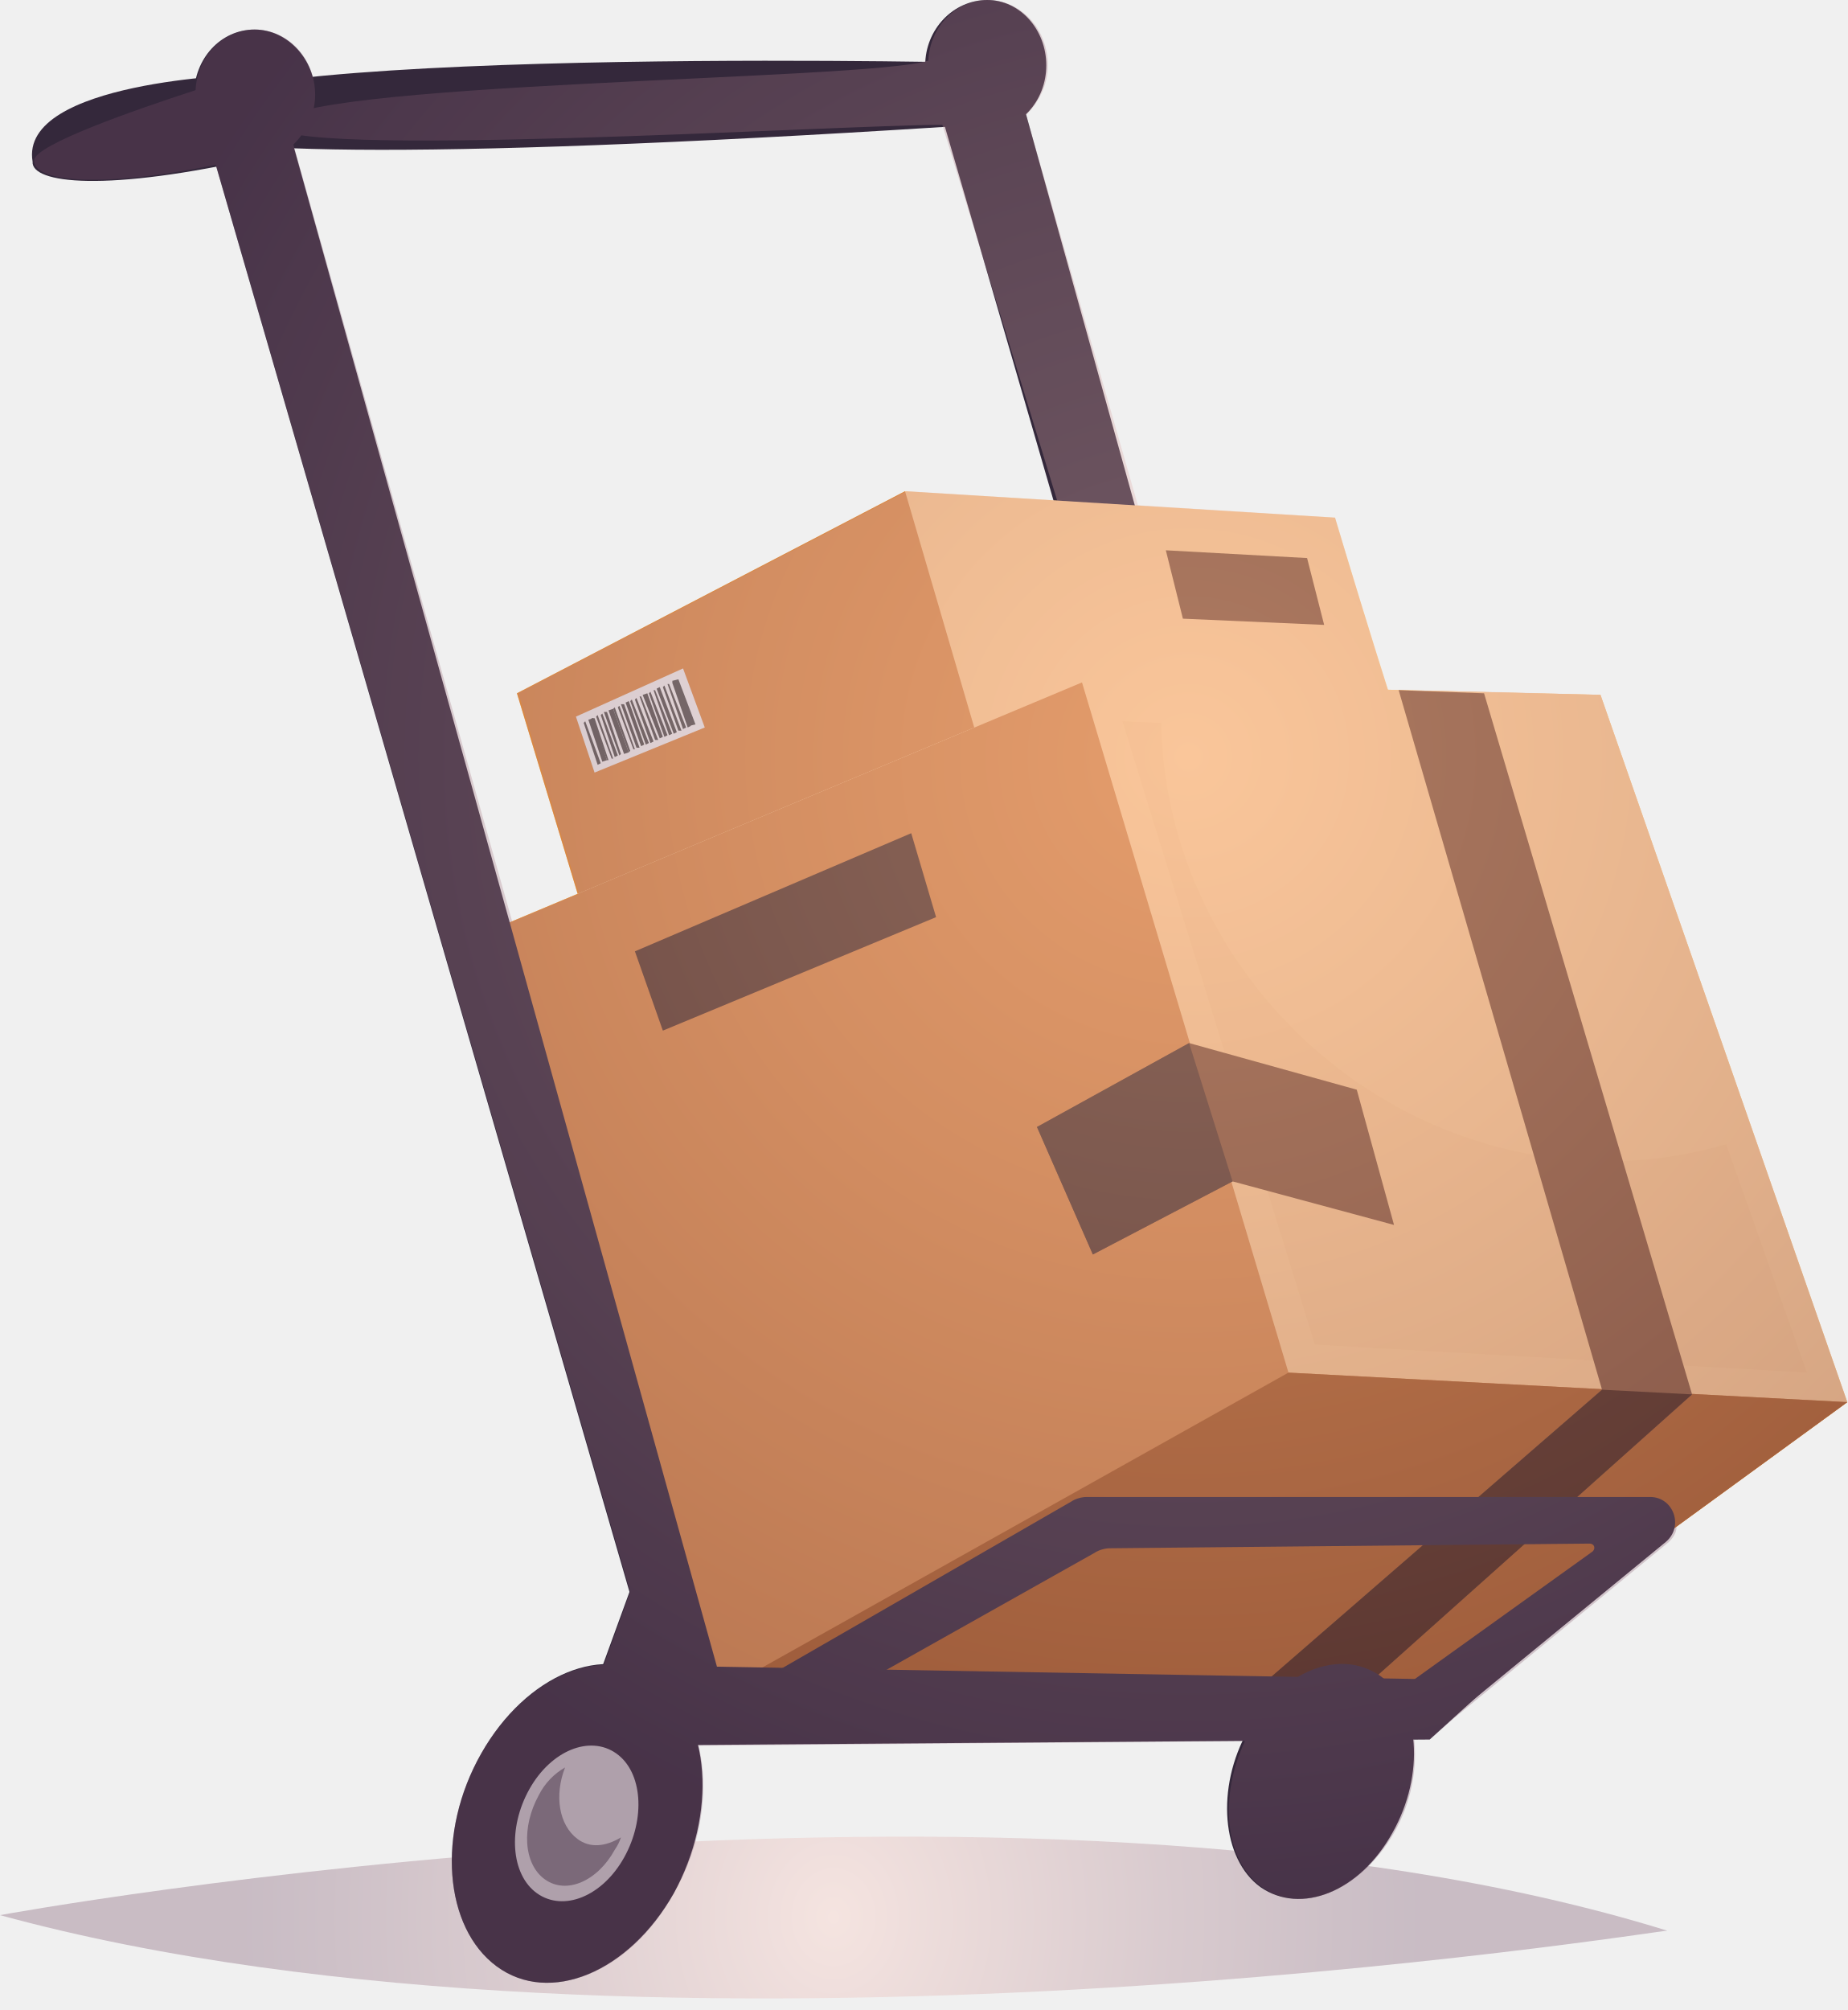
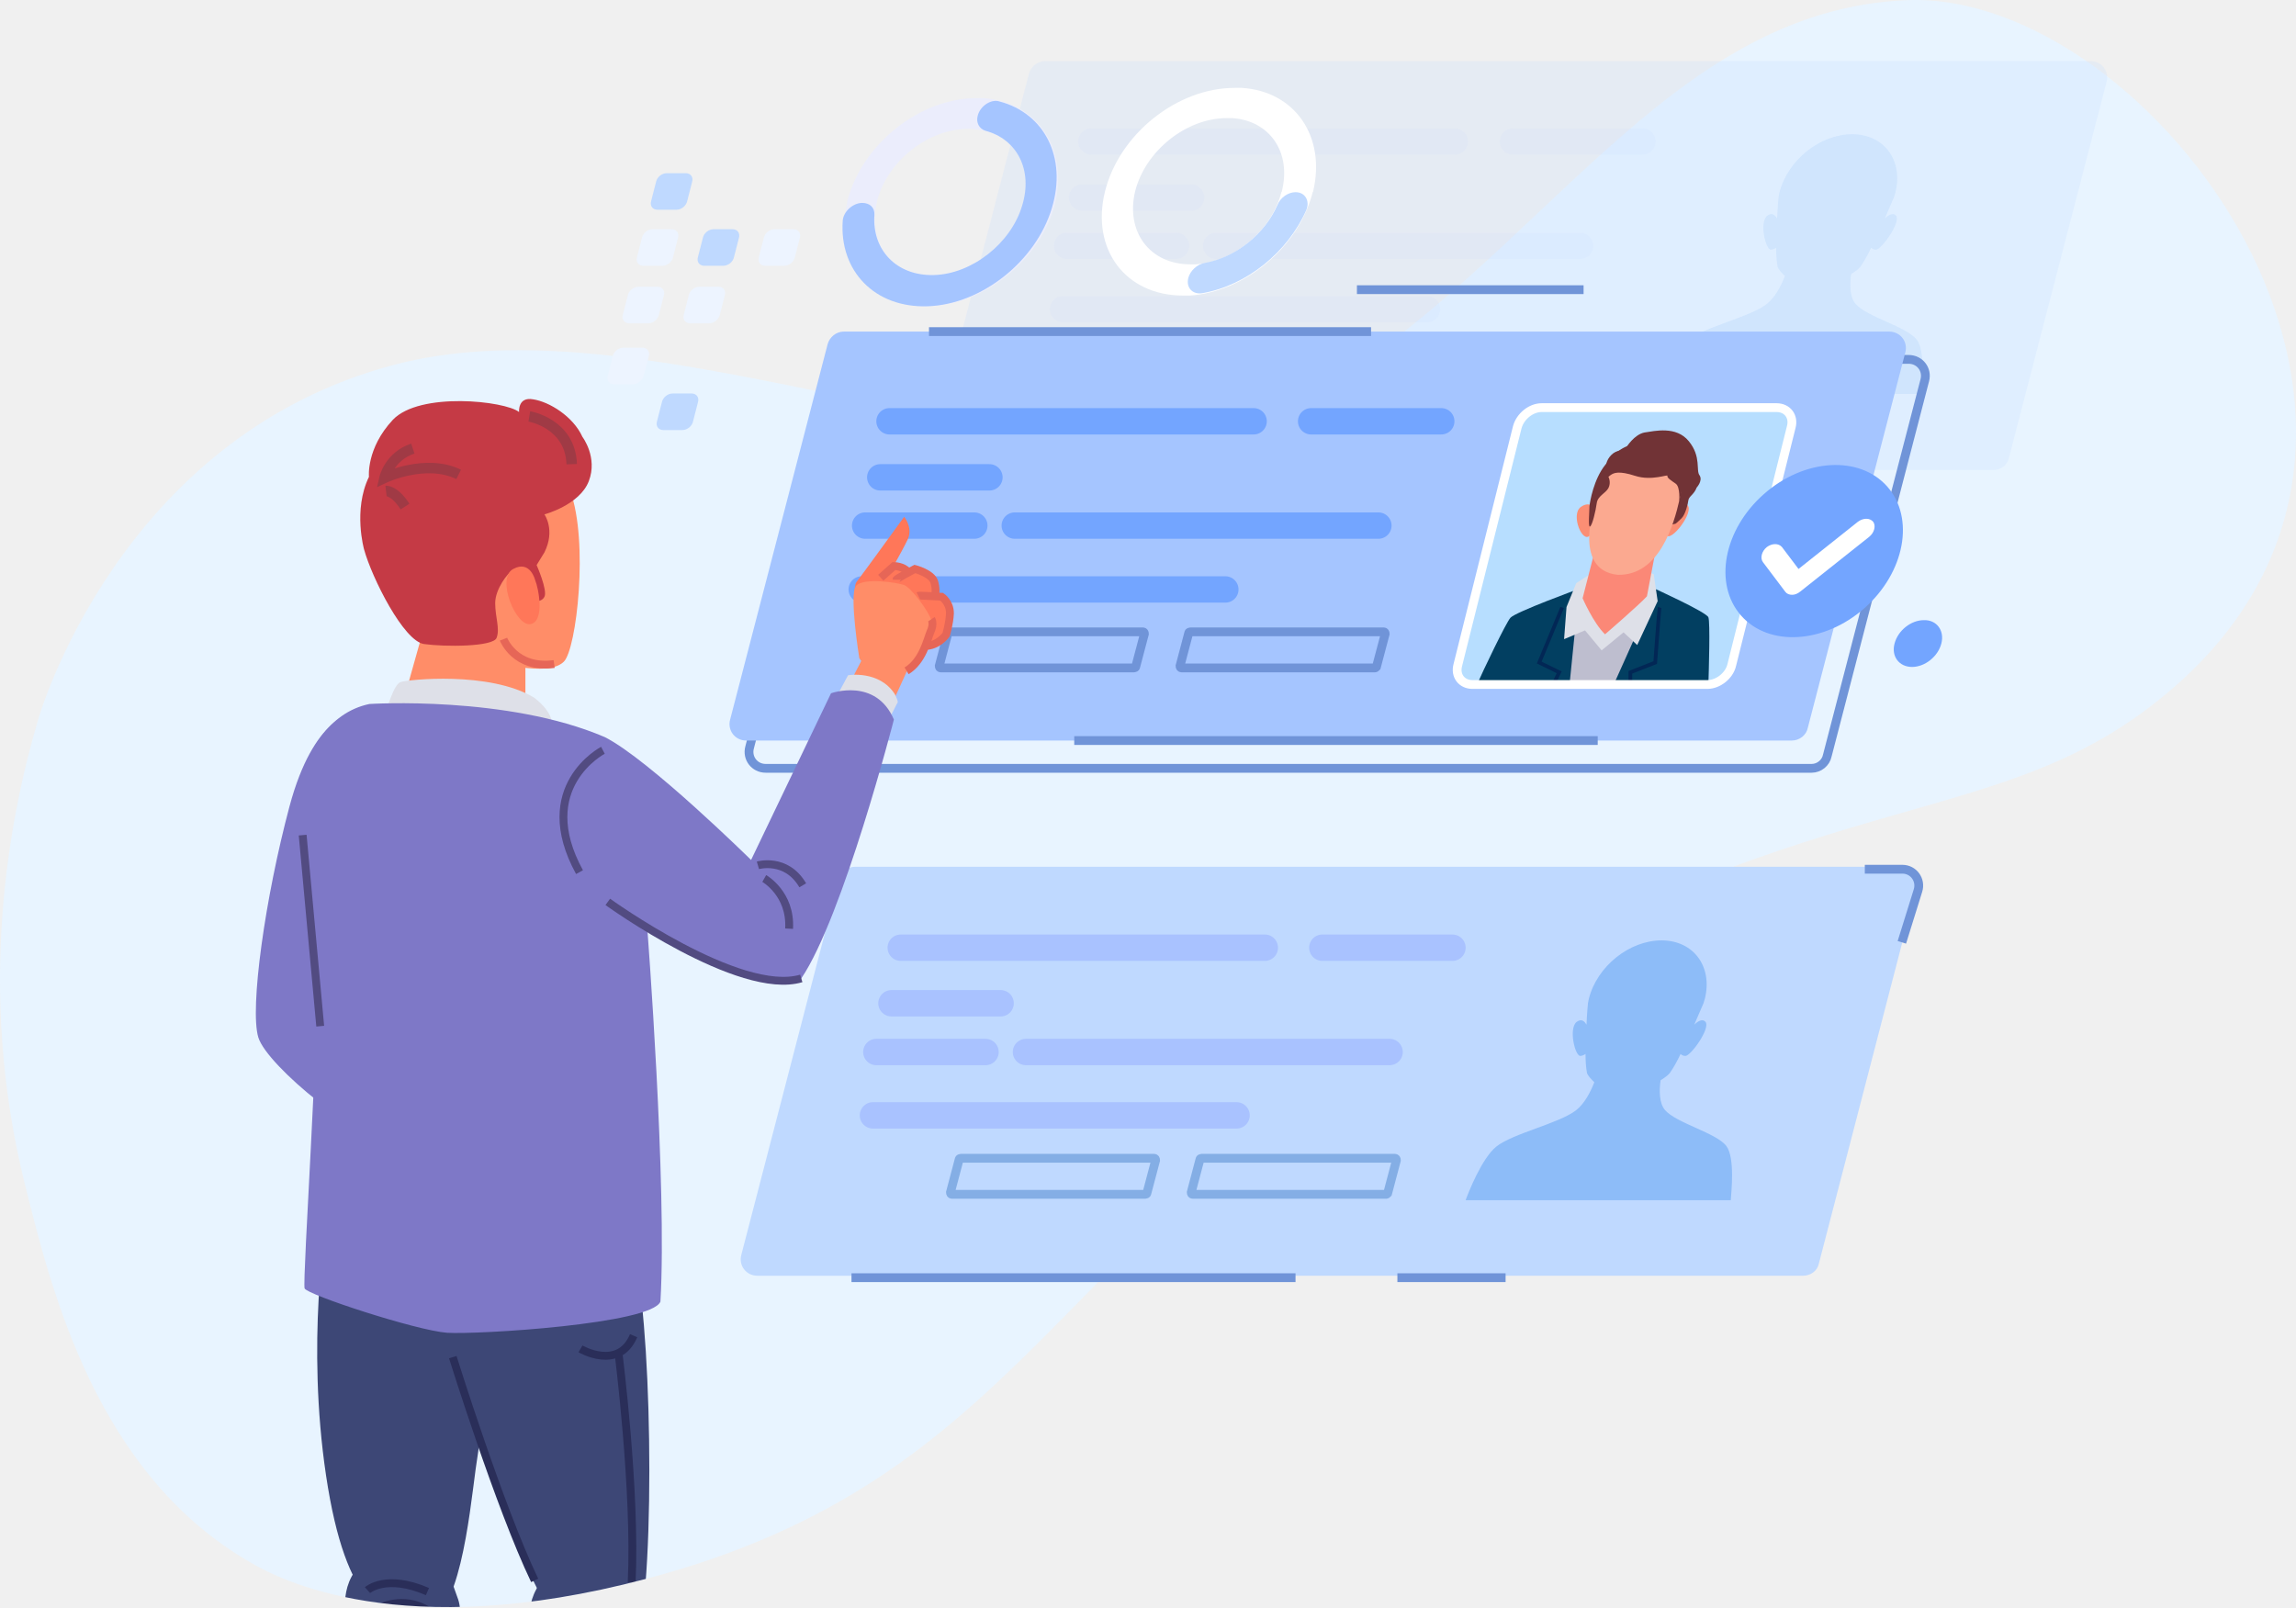
- <svg xmlns="http://www.w3.org/2000/svg" width="148" height="161" viewBox="0 0 148 161" fill="none">
-   <path opacity="0.32" d="M0 153.401C0 153.401 81.338 138.459 133.573 154.646C133.573 154.521 52.36 167.72 0 153.401Z" fill="url(#paint0_radial)" />
-   <path d="M77 5C77 5 8.478 3.536 13.244 10.276C15.731 12.405 34.444 12.874 80 9.886C80 9.756 80.157 5.39 77 5Z" fill="#34283B" />
-   <path d="M74.995 7.72L112.057 135.222H117.281L81.213 5.603L74.995 7.72Z" fill="#34283B" />
-   <path d="M83.825 5.23C83.825 8.093 81.711 10.459 78.975 10.459C76.363 10.459 74.124 8.093 74.124 5.23C74.124 2.366 76.363 0 79.099 0C81.711 0 83.825 2.366 83.825 5.23Z" fill="#34283B" />
-   <path d="M41.415 55.533L47.261 74.833L80.716 67.362C80.716 67.362 114.42 63.377 113.923 63.004C113.301 62.63 106.958 41.463 106.958 41.463L72.508 39.346L41.415 55.533Z" fill="#F8C58A" />
-   <path d="M41.415 55.533L47.261 74.833L80.716 67.362L72.508 39.346L41.415 55.533Z" fill="#D78846" />
-   <path d="M93.402 44.078L94.77 49.556L106.087 50.054L104.719 44.7L93.402 44.078Z" fill="#885736" />
-   <path d="M47.634 61.883L56.464 58.272L54.723 53.541L46.141 57.401L47.634 61.883Z" fill="#EAECED" />
-   <path d="M55.22 58.148L55.718 58.023L54.35 54.412L53.852 54.537L55.22 58.148Z" fill="#515151" />
-   <path d="M55.096 58.272L55.345 58.148L53.977 54.537L53.852 54.661L55.096 58.272Z" fill="#515151" />
-   <path d="M54.723 58.397L54.971 58.272L53.603 54.786H53.479L54.723 58.397Z" fill="#515151" />
-   <path d="M54.35 58.521H54.598L53.23 54.91L53.106 55.035L54.35 58.521Z" fill="#515151" />
-   <path d="M53.977 58.77L54.225 58.646L52.857 55.035L52.608 55.16L53.977 58.77Z" fill="#515151" />
-   <path d="M53.603 58.895L53.852 58.77L52.484 55.284H52.36L53.603 58.895Z" fill="#515151" />
-   <path d="M53.23 59.02L53.479 58.895L52.111 55.409L51.987 55.533L53.23 59.02Z" fill="#515151" />
-   <path d="M52.857 59.144L53.106 59.02L51.862 55.533L51.489 55.658L52.857 59.144Z" fill="#515151" />
-   <path d="M52.484 59.269H52.733L51.365 55.782H51.24L52.484 59.269Z" fill="#515151" />
-   <path d="M52.111 59.517L52.36 59.393L50.992 55.907L50.867 56.031L52.111 59.517Z" fill="#515151" />
-   <path d="M51.738 59.642L51.987 59.517L50.618 56.031L50.494 56.156L51.738 59.642Z" fill="#515151" />
-   <path d="M51.365 59.767L51.614 59.642L50.37 56.156L50.121 56.28L51.365 59.767Z" fill="#515151" />
-   <path d="M50.992 59.891H51.24L49.997 56.405H49.748L50.992 59.891Z" fill="#515151" />
-   <path d="M50.743 60.016H50.867L49.623 56.529L49.499 56.654L50.743 60.016Z" fill="#515151" />
-   <path d="M50.37 60.265L50.494 60.14L49.25 56.654L49.126 56.778L50.37 60.265Z" fill="#515151" />
-   <path d="M49.997 60.389L50.37 60.265L49.126 56.778L48.753 56.903L49.997 60.389Z" fill="#515151" />
-   <path d="M49.624 60.514L49.748 60.389L48.629 57.027H48.38L49.624 60.514Z" fill="#515151" />
-   <path d="M49.251 60.638L49.499 60.514L48.255 57.152L48.131 57.276L49.251 60.638Z" fill="#515151" />
-   <path d="M49.002 60.763H49.126L47.882 57.276L47.758 57.401L49.002 60.763Z" fill="#515151" />
-   <path d="M48.629 60.887H48.753L47.634 57.525H47.385L48.629 60.887Z" fill="#515151" />
-   <path d="M48.255 61.012L48.629 60.887L47.509 57.525L47.136 57.65L48.255 61.012Z" fill="#515151" />
-   <path d="M47.882 61.261L48.131 61.136L46.887 57.774L46.763 57.899L47.882 61.261Z" fill="#515151" />
-   <path d="M128.225 55.658L86.686 54.661L40.047 74.21L56.34 136.218L113.301 137.588L148 112.311L128.225 55.658Z" fill="#F8C58A" />
-   <path d="M128.225 55.658L86.686 54.661L40.047 74.21L56.34 136.218L113.301 137.588L148 112.311L128.225 55.658Z" fill="#F8C58A" />
-   <path opacity="0.32" d="M138.299 91.642C135.314 92.514 132.081 93.012 128.847 93.012C109.57 93.012 93.402 77.074 93.029 57.899L89.919 57.774L105.341 107.704L144.766 109.946L138.299 91.642Z" fill="#EEB87A" />
-   <path d="M103.227 109.946L86.686 54.661L40.047 74.21L56.34 136.218L113.301 137.588L148 112.311L103.227 109.946Z" fill="#D78846" />
-   <path d="M103.227 109.946L56.34 136.218L113.301 137.588L148 112.311L103.227 109.946Z" fill="#AC5E23" />
-   <path d="M112.057 55.284L128.35 111.315L98.501 137.214L106.709 137.463L135.563 111.689L118.898 55.533L112.057 55.284Z" fill="#885736" />
-   <path d="M128.35 111.315L98.501 137.214L106.709 137.463L135.563 111.689L128.35 111.315Z" fill="#482513" />
-   <path d="M111.56 146.802C108.948 151.533 104.222 153.401 100.988 151.16C97.879 148.918 97.382 143.191 99.993 138.584C102.605 133.852 107.331 131.984 110.565 134.226C113.798 136.467 114.171 142.195 111.56 146.802Z" fill="#34283B" />
-   <path d="M114.545 139.331L47.758 139.829L49.126 133.354L119.768 134.599L114.545 139.331Z" fill="#34283B" />
-   <path d="M59.449 135.471L85.815 120.28C86.188 120.031 86.686 119.907 87.059 119.907H132.205C134.071 119.907 134.941 122.272 133.449 123.517L116.286 137.588L110.938 136.218L127.603 124.265C127.852 124.016 127.728 123.642 127.355 123.642L88.924 124.016C88.551 124.016 88.054 124.14 87.681 124.389L66.413 136.342L59.449 135.471Z" fill="#34283B" />
-   <path d="M19.65 5.977C19.65 5.977 1.5 6.5 2.612 12.949C2.487 14.693 8.457 15.44 21.018 12.576C21.018 12.451 20.521 6.226 19.65 5.977Z" fill="#34283B" />
-   <path d="M16.417 10.21L53.355 137.588H58.578L22.511 8.093L16.417 10.21Z" fill="#34283B" />
-   <path d="M25.247 7.595C25.247 10.459 23.133 12.825 20.397 12.825C17.785 12.825 15.546 10.459 15.546 7.595C15.546 4.732 17.66 2.366 20.397 2.366C23.008 2.366 25.247 4.732 25.247 7.595Z" fill="#34283B" />
-   <path d="M51.116 125.634L47.758 134.848L51.614 135.844L53.977 129.494L51.116 125.634Z" fill="#34283B" />
-   <path d="M53.977 151.658C50.37 158.008 44.027 160.623 39.798 157.51C35.57 154.397 34.948 146.802 38.555 140.451C42.161 134.101 48.504 131.486 52.733 134.599C56.961 137.712 57.459 145.307 53.977 151.658Z" fill="#34283B" />
-   <path d="M49.997 148.794C48.255 151.907 45.146 153.152 43.032 151.658C40.918 150.163 40.669 146.428 42.41 143.315C44.151 140.202 47.261 138.957 49.375 140.451C51.489 141.946 51.738 145.681 49.997 148.794Z" fill="#CAC7CC" />
-   <path d="M46.266 147.3C44.773 146.179 44.4 143.813 45.271 141.572C44.4 142.07 43.654 142.817 43.156 143.813C41.788 146.304 41.913 149.292 43.654 150.537C45.395 151.782 47.882 150.661 49.25 148.171C49.499 147.798 49.624 147.549 49.748 147.175C48.504 147.922 47.261 148.047 46.266 147.3Z" fill="#7E7783" />
-   <path d="M50.867 76.202L53.106 82.552L74.995 73.463L73.005 66.739L50.867 76.202Z" fill="#5A3A2A" />
-   <path d="M83.079 90.272L95.267 83.549L108.699 87.284L111.684 98.117L98.75 94.63L87.556 100.482L83.079 90.272Z" fill="#885736" />
-   <path d="M83.079 90.272L95.267 83.549L98.75 94.63L87.556 100.482L83.079 90.272Z" fill="#5A3A2A" />
-   <path opacity="0.32" d="M134.319 122.272L148 112.311L128.225 55.658L118.897 55.409L112.057 55.284H111.187C109.197 49.058 106.958 41.463 106.958 41.463L91.163 40.467L82.208 9.214C83.203 8.218 83.95 6.848 83.95 5.23C83.95 2.366 81.835 0 79.099 0C76.612 0 74.498 2.117 74.373 4.856C69.398 6.475 23 6.5 22 10C22 12.825 67.01 10 75.5 10L84.696 40.093L72.632 39.346L41.539 55.533L46.39 71.595L41.042 73.837L23.506 11.58C24.501 10.584 25.247 9.214 25.247 7.595C25.247 4.732 23.133 2.366 20.397 2.366C17.909 2.366 15.795 4.482 15.671 7.222C10.696 8.84 2.861 11.58 2.736 12.825C2.612 14.444 7.462 15.191 17.287 13.198L50.494 127.502L48.38 133.354C44.898 133.479 41.042 136.093 38.555 140.451C34.948 146.802 35.57 154.397 39.798 157.51C44.027 160.623 50.494 158.008 53.977 151.658C56.215 147.798 56.837 143.315 55.966 139.829L99.745 139.455C97.63 143.938 98.128 149.043 101.113 151.16C104.222 153.401 108.948 151.533 111.684 146.802C113.052 144.436 113.55 141.696 113.301 139.331H114.545L116.534 137.588L133.697 123.518C134.071 123.144 134.319 122.77 134.319 122.272Z" fill="url(#paint1_radial)" />
-   <defs>
-     <radialGradient id="paint0_radial" cx="0" cy="0" r="1" gradientUnits="userSpaceOnUse" gradientTransform="translate(66.7795 153.562) scale(47.3845 55.1861)">
-       <stop stop-color="#FFC9BD" />
-       <stop offset="0.154" stop-color="#E6B2AD" />
-       <stop offset="0.553" stop-color="#A87B87" />
-       <stop offset="0.847" stop-color="#82596F" />
-       <stop offset="1" stop-color="#734C66" />
-     </radialGradient>
-     <radialGradient id="paint1_radial" cx="0" cy="0" r="1" gradientUnits="userSpaceOnUse" gradientTransform="translate(95.0241 60.7821) scale(90.8864 90.9916)">
-       <stop stop-color="#FFC9BD" />
-       <stop offset="0.391" stop-color="#CB9B9D" />
-       <stop offset="1" stop-color="#734C66" />
-     </radialGradient>
-   </defs>
+ <svg xmlns="http://www.w3.org/2000/svg" viewBox="0 0 300 210" fill="none">
+   <path d="M4.965 94.093C4.965 94.093 15.346 57.024 51.775 47.598C88.203 38.171 141.508 68.998 171.314 51.674C201.055 34.413 217.613 1.229 249.265 0.019C280.917 -1.191 323.587 55.304 284.102 89.762C261.748 109.252 240.413 101.099 188.127 131.608C137.687 160.971 134.376 193.135 84.382 206.32C52.348 214.791 36.363 206.256 32.924 204.282C12.671 192.753 6.749 168.805 3.246 154.729C-3.123 129.124 1.208 106.895 4.965 94.093Z" fill="#E8F4FF" />
+   <g opacity="0.46">
+     <path opacity="0.46" d="M260.474 61.418H123.804C122.339 61.418 121.32 60.081 121.702 58.679L134.439 9.636C134.694 8.681 135.586 7.98 136.541 7.98H273.148C274.612 7.98 275.631 9.317 275.249 10.719L262.512 59.762C262.321 60.717 261.493 61.418 260.474 61.418Z" fill="#BFD9FF" />
+     <g opacity="0.46">
+       <path opacity="0.46" d="M142.591 18.49H190.101" stroke="#A9C2FF" stroke-width="3.446" stroke-miterlimit="10" stroke-linecap="round" stroke-linejoin="round" />
+       <path opacity="0.46" d="M138.897 40.4H186.471" stroke="#A9C2FF" stroke-width="3.446" stroke-miterlimit="10" stroke-linecap="round" stroke-linejoin="round" />
+       <path opacity="0.46" d="M158.895 32.12H206.468" stroke="#A9C2FF" stroke-width="3.446" stroke-miterlimit="10" stroke-linecap="round" stroke-linejoin="round" />
+       <path opacity="0.46" d="M141.381 25.814H155.647" stroke="#A9C2FF" stroke-width="3.446" stroke-miterlimit="10" stroke-linecap="round" stroke-linejoin="round" />
+       <path opacity="0.46" d="M139.407 32.12H153.673" stroke="#A9C2FF" stroke-width="3.446" stroke-miterlimit="10" stroke-linecap="round" stroke-linejoin="round" />
+       <path opacity="0.46" d="M197.68 18.49H214.62" stroke="#A9C2FF" stroke-width="3.446" stroke-miterlimit="10" stroke-linecap="round" stroke-linejoin="round" />
+       <path opacity="0.46" d="M205.959 50.718H180.675C180.548 50.718 180.484 50.591 180.484 50.463L181.631 46.133C181.631 46.069 181.758 46.005 181.822 46.005H207.105C207.233 46.005 207.296 46.133 207.296 46.26L206.15 50.591C206.15 50.654 206.086 50.718 205.959 50.718Z" stroke="#84AEE5" stroke-width="1.149" stroke-miterlimit="10" />
+       <path opacity="0.46" d="M174.498 50.718H149.214C149.087 50.718 149.023 50.591 149.023 50.463L150.17 46.133C150.17 46.069 150.297 46.005 150.361 46.005H175.644C175.772 46.005 175.835 46.133 175.835 46.26L174.689 50.591C174.689 50.654 174.625 50.718 174.498 50.718Z" stroke="#84AEE5" stroke-width="1.149" stroke-miterlimit="10" />
+     </g>
+     <path opacity="0.46" d="M250.475 44.413C249.202 42.693 243.916 41.419 242.451 39.7C241.687 38.808 241.687 37.152 241.878 35.814C242.387 35.496 242.833 35.178 243.088 34.859C243.534 34.222 244.043 33.33 244.489 32.375C244.616 32.502 244.807 32.63 245.126 32.63C245.826 32.63 248.437 28.999 247.737 28.171C247.355 27.726 246.718 28.108 246.272 28.553C246.973 26.961 247.482 25.751 247.482 25.751C247.546 25.56 247.61 25.369 247.673 25.114C248.692 20.91 246.145 17.535 242.005 17.535C237.802 17.535 233.599 20.91 232.516 25.114C232.452 25.305 232.452 25.496 232.389 25.751C232.389 25.751 232.261 26.961 232.197 28.553C231.943 28.108 231.561 27.726 230.924 28.171C229.841 28.999 230.669 32.566 231.37 32.63C231.624 32.63 231.879 32.502 232.07 32.375C232.07 33.33 232.134 34.222 232.261 34.859C232.389 35.241 232.771 35.623 233.216 36.069C232.707 37.407 231.879 38.935 230.796 39.763C228.504 41.483 222.581 42.757 220.416 44.477C218.505 46.005 216.722 50.591 216.403 51.483H251.049C251.112 50.527 251.622 45.942 250.475 44.413Z" fill="#8DBCF8" />
+   </g>
+   <path d="M236.719 100.398H100.049C98.584 100.398 97.565 99.061 97.947 97.66L110.684 48.616C110.939 47.661 111.831 46.96 112.786 46.96H249.393C250.858 46.96 251.876 48.298 251.494 49.699L238.757 98.742C238.566 99.698 237.674 100.398 236.719 100.398Z" stroke="#7094D8" stroke-width="1.149" stroke-miterlimit="10" />
+   <path d="M234.108 96.768H97.501C96.037 96.768 95.018 95.431 95.4 94.03L108.137 44.986C108.392 44.031 109.283 43.33 110.239 43.33H246.845C248.31 43.33 249.329 44.668 248.947 46.069L236.21 95.112C236.019 96.068 235.127 96.768 234.108 96.768Z" fill="#A5C5FF" />
+   <path d="M140.362 96.768H208.761" stroke="#7094D8" stroke-width="1.149" stroke-miterlimit="10" />
+   <path d="M121.384 43.33H179.147" stroke="#7094D8" stroke-width="1.149" stroke-miterlimit="10" />
+   <path d="M223.09 89.444H192.394C190.993 89.444 190.101 88.297 190.483 86.896L198.253 55.814C198.635 54.413 200.036 53.266 201.437 53.266H232.134C233.535 53.266 234.427 54.413 234.044 55.814L226.275 86.896C225.956 88.297 224.492 89.444 223.09 89.444Z" fill="#B7DEFF" />
+   <path d="M207.997 89.571L210.672 78.807L206.277 76.96C206.277 76.96 198.062 79.954 197.361 80.718C196.788 81.355 193.795 87.597 192.903 89.635H207.997V89.571Z" fill="#023F61" />
+   <path d="M223.218 89.571C223.281 87.533 223.472 81.291 223.218 80.654C222.899 79.954 216.149 76.896 216.149 76.896L210.799 78.743L208.124 89.507H223.218V89.571Z" fill="#023F61" />
+   <path d="M210.799 89.57L215.002 80.208L205.959 80.718L205.067 89.57H210.799Z" fill="#BEBECF" />
+   <path d="M207.933 74.922L205.959 76.196L204.685 79.317L204.367 83.52L207.105 82.374L209.271 84.985L212.136 82.629L213.92 84.285L216.594 78.552L216.085 75.049L215.002 74.54L207.933 74.922Z" fill="#DEE0E8" />
+   <path d="M208.57 66.769C208.57 66.769 207.933 65.24 206.532 66.26C205.195 67.278 206.787 71.1 207.742 69.953C208.697 68.807 208.57 66.769 208.57 66.769Z" fill="#FB8E74" />
+   <path d="M218.187 66.705C218.187 66.705 219.46 65.113 220.479 66.005C221.435 66.896 218.25 70.972 217.741 69.89C217.231 68.807 218.187 66.705 218.187 66.705Z" fill="#FB8E74" />
+   <path d="M215.193 77.915L216.595 70.527L208.57 71.228L206.787 78.17C206.787 78.17 208.188 81.418 209.716 82.883C209.653 82.947 214.366 78.871 215.193 77.915Z" fill="#FB8877" />
+   <path d="M221.689 63.712C221.371 64.603 220.67 64.858 220.607 65.368C220.543 65.877 220.225 67.215 219.715 67.724C219.206 68.234 218.951 68.425 218.951 68.425C218.951 68.425 212.073 70.336 208.57 67.66C208.57 67.66 208.315 66.641 208.57 65.431C208.825 64.221 208.252 64.03 208.888 63.393C209.589 62.82 209.78 62.247 209.78 61.61C209.78 60.909 209.844 60.145 210.544 59.444C211.245 58.743 211.882 58.998 212.519 58.425C212.519 58.425 213.538 56.769 214.875 56.514C216.212 56.323 219.015 55.623 220.67 57.661C222.326 59.699 221.562 61.482 222.071 62.119C222.517 62.82 221.689 63.712 221.689 63.712Z" fill="#713336" />
+   <path d="M208.506 65.495C208.506 65.495 205.258 74.475 211.372 75.112C216.786 75.24 218.696 68.616 219.46 65.24C220.225 61.864 219.779 58.297 215.448 58.425C211.117 58.552 208.952 63.52 208.506 65.495Z" fill="#FBA990" />
+   <path d="M210.162 62.31C210.162 62.31 210.544 63.011 210.162 63.775C209.78 64.476 208.761 64.794 208.634 65.749C208.506 66.705 208.061 68.679 207.742 68.807C207.487 68.871 207.678 66.896 207.678 66.195C207.742 65.495 208.252 62.629 209.716 60.782C211.181 58.934 212.073 58.17 214.62 57.788C217.168 57.342 219.142 58.425 219.842 60.017C220.543 61.609 219.397 65.558 219.397 65.558C219.397 65.558 219.588 63.648 218.951 63.202C218.314 62.756 217.804 62.438 217.868 62.183C217.996 61.928 215.83 62.883 213.665 62.183C211.5 61.482 210.863 61.801 210.481 62.055C210.29 62.183 210.162 62.31 210.162 62.31Z" fill="#713336" />
+   <path d="M204.112 79.38C204.048 79.571 201.119 86.578 201.119 86.578L203.73 87.851L203.029 89.316" stroke="#022755" stroke-width="0.488" stroke-miterlimit="10" />
+   <path d="M216.849 79.38C216.785 79.571 216.276 86.578 216.276 86.578L213.028 87.851V89.316" stroke="#022755" stroke-width="0.488" stroke-miterlimit="10" />
+   <path d="M223.09 89.444H192.394C190.993 89.444 190.101 88.297 190.483 86.896L198.253 55.814C198.635 54.413 200.036 53.266 201.437 53.266H232.134C233.535 53.266 234.427 54.413 234.044 55.814L226.275 86.896C225.956 88.297 224.492 89.444 223.09 89.444Z" stroke="white" stroke-width="1.149" stroke-miterlimit="10" />
+   <path d="M116.225 55.05H163.799" stroke="#73A5FF" stroke-width="3.446" stroke-miterlimit="10" stroke-linecap="round" stroke-linejoin="round" />
+   <path d="M112.595 77.024H160.105" stroke="#73A5FF" stroke-width="3.446" stroke-miterlimit="10" stroke-linecap="round" stroke-linejoin="round" />
+   <path d="M132.592 68.68H180.102" stroke="#73A5FF" stroke-width="3.446" stroke-miterlimit="10" stroke-linecap="round" stroke-linejoin="round" />
+   <path d="M115.015 62.374H129.281" stroke="#73A5FF" stroke-width="3.446" stroke-miterlimit="10" stroke-linecap="round" stroke-linejoin="round" />
+   <path d="M113.041 68.68H127.306" stroke="#73A5FF" stroke-width="3.446" stroke-miterlimit="10" stroke-linecap="round" stroke-linejoin="round" />
+   <path d="M171.314 55.05H188.318" stroke="#73A5FF" stroke-width="3.446" stroke-miterlimit="10" stroke-linecap="round" stroke-linejoin="round" />
+   <path d="M179.656 87.278H154.373C154.246 87.278 154.182 87.15 154.182 87.023L155.328 82.692C155.328 82.629 155.456 82.565 155.519 82.565H180.803C180.93 82.565 180.994 82.692 180.994 82.82L179.847 87.15C179.784 87.214 179.72 87.278 179.656 87.278Z" stroke="#7094D8" stroke-width="1.149" stroke-miterlimit="10" />
+   <path d="M148.195 87.278H122.912C122.785 87.278 122.721 87.15 122.721 87.023L123.867 82.692C123.867 82.629 123.995 82.565 124.058 82.565H149.342C149.469 82.565 149.533 82.692 149.533 82.82L148.387 87.15C148.387 87.214 148.259 87.278 148.195 87.278Z" stroke="#7094D8" stroke-width="1.149" stroke-miterlimit="10" />
+   <path d="M177.3 37.853H206.914" stroke="#7094D8" stroke-width="1.149" stroke-miterlimit="10" />
+   <path d="M235.573 166.703H98.966C97.501 166.703 96.482 165.365 96.865 163.964L109.602 114.921C109.856 113.965 110.748 113.265 111.703 113.265H248.31C249.775 113.265 250.794 114.602 250.412 116.003L237.674 165.047C237.483 166.066 236.592 166.703 235.573 166.703Z" fill="#BFD9FF" />
+   <path d="M117.69 123.838H165.263" stroke="#A9C2FF" stroke-width="3.446" stroke-miterlimit="10" stroke-linecap="round" stroke-linejoin="round" />
+   <path d="M114.06 145.748H161.57" stroke="#A9C2FF" stroke-width="3.446" stroke-miterlimit="10" stroke-linecap="round" stroke-linejoin="round" />
+   <path d="M134.057 137.468H181.567" stroke="#A9C2FF" stroke-width="3.446" stroke-miterlimit="10" stroke-linecap="round" stroke-linejoin="round" />
+   <path d="M116.48 131.098H130.745" stroke="#A9C2FF" stroke-width="3.446" stroke-miterlimit="10" stroke-linecap="round" stroke-linejoin="round" />
+   <path d="M114.505 137.468H128.771" stroke="#A9C2FF" stroke-width="3.446" stroke-miterlimit="10" stroke-linecap="round" stroke-linejoin="round" />
+   <path d="M172.778 123.838H189.782" stroke="#A9C2FF" stroke-width="3.446" stroke-miterlimit="10" stroke-linecap="round" stroke-linejoin="round" />
+   <path d="M181.121 156.066H155.838C155.71 156.066 155.647 155.938 155.647 155.811L156.793 151.48C156.793 151.417 156.92 151.353 156.984 151.353H182.268C182.395 151.353 182.459 151.48 182.459 151.608L181.312 155.938C181.249 156.002 181.185 156.066 181.121 156.066Z" stroke="#84AEE5" stroke-width="1.149" stroke-miterlimit="10" />
+   <path d="M149.66 156.066H124.377C124.249 156.066 124.186 155.938 124.186 155.811L125.332 151.48C125.332 151.417 125.46 151.353 125.523 151.353H150.807C150.934 151.353 150.998 151.48 150.998 151.608L149.851 155.938C149.851 156.002 149.724 156.066 149.66 156.066Z" stroke="#84AEE5" stroke-width="1.149" stroke-miterlimit="10" />
+   <path d="M225.574 149.761C224.3 148.041 219.014 146.767 217.55 145.047C216.785 144.156 216.785 142.5 216.976 141.162C217.486 140.844 217.932 140.525 218.186 140.207C218.632 139.57 219.142 138.678 219.588 137.723C219.715 137.85 219.906 137.977 220.224 137.977C220.925 137.977 223.536 134.347 222.836 133.519C222.453 133.073 221.817 133.455 221.371 133.901C222.071 132.309 222.581 131.099 222.581 131.099C222.644 130.908 222.708 130.717 222.772 130.462C223.791 126.258 221.243 122.882 217.104 122.882C212.9 122.882 208.697 126.258 207.615 130.462C207.551 130.653 207.551 130.844 207.487 131.099C207.487 131.099 207.36 132.309 207.296 133.901C207.041 133.455 206.659 133.073 206.022 133.519C204.94 134.347 205.768 137.914 206.468 137.977C206.723 137.977 206.978 137.85 207.169 137.723C207.169 138.678 207.232 139.57 207.36 140.207C207.487 140.589 207.869 140.971 208.315 141.417C207.806 142.754 206.978 144.283 205.895 145.111C203.602 146.831 197.68 148.105 195.514 149.824C193.604 151.353 191.82 155.939 191.502 156.831H226.147C226.211 155.811 226.72 151.289 225.574 149.761Z" fill="#8DBCF8" />
+   <path d="M111.258 166.958H169.276" stroke="#7094D8" stroke-width="1.149" stroke-miterlimit="10" />
+   <path d="M182.586 166.958H196.724" stroke="#7094D8" stroke-width="1.149" stroke-miterlimit="10" />
+   <path d="M243.661 113.583H248.565C250.029 113.583 251.048 114.984 250.603 116.385L248.501 123.136" stroke="#7094D8" stroke-width="1.149" stroke-miterlimit="10" />
+   <path d="M88.394 27.407H85.91C85.274 27.407 84.891 26.897 85.083 26.26L85.719 23.776C85.847 23.14 86.484 22.63 87.121 22.63H89.604C90.241 22.63 90.623 23.14 90.432 23.776L89.795 26.26C89.668 26.897 89.031 27.407 88.394 27.407Z" fill="#BFD9FF" />
+   <path d="M86.547 34.73H84.064C83.427 34.73 83.045 34.221 83.236 33.584L83.873 31.1C84 30.463 84.637 29.954 85.274 29.954H87.757C88.394 29.954 88.776 30.463 88.585 31.1L87.948 33.584C87.821 34.221 87.184 34.73 86.547 34.73Z" fill="#EDF4FF" />
+   <path d="M94.508 34.73H92.024C91.388 34.73 91.005 34.221 91.196 33.584L91.833 31.1C91.961 30.463 92.597 29.954 93.234 29.954H95.718C96.355 29.954 96.737 30.463 96.546 31.1L95.909 33.584C95.782 34.221 95.145 34.73 94.508 34.73Z" fill="#BFD9FF" />
+   <path d="M102.469 34.73H99.985C99.348 34.73 98.966 34.221 99.157 33.584L99.794 31.1C99.921 30.463 100.558 29.954 101.195 29.954H103.679C104.316 29.954 104.698 30.463 104.507 31.1L103.87 33.584C103.743 34.221 103.106 34.73 102.469 34.73Z" fill="#EDF4FF" />
+   <path d="M84.7 42.247H82.217C81.58 42.247 81.198 41.737 81.389 41.1L82.026 38.617C82.153 37.98 82.79 37.47 83.427 37.47H85.91C86.547 37.47 86.929 37.98 86.738 38.617L86.102 41.1C85.974 41.737 85.337 42.247 84.7 42.247Z" fill="#EDF4FF" />
+   <path d="M82.726 50.208H80.242C79.606 50.208 79.223 49.698 79.415 49.061L80.051 46.578C80.179 45.941 80.816 45.431 81.452 45.431H83.936C84.573 45.431 84.955 45.941 84.764 46.578L84.127 49.061C83.936 49.698 83.299 50.208 82.726 50.208Z" fill="#EDF4FF" />
+   <path d="M92.661 42.247H90.177C89.541 42.247 89.159 41.737 89.35 41.1L89.986 38.617C90.114 37.98 90.751 37.47 91.388 37.47H93.871C94.508 37.47 94.89 37.98 94.699 38.617L94.062 41.1C93.935 41.737 93.298 42.247 92.661 42.247Z" fill="#EDF4FF" />
+   <path d="M89.158 56.196H86.675C86.038 56.196 85.656 55.686 85.847 55.049L86.484 52.566C86.611 51.929 87.248 51.419 87.885 51.419H90.368C91.005 51.419 91.387 51.929 91.196 52.566L90.559 55.049C90.432 55.686 89.795 56.196 89.158 56.196Z" fill="#BFD9FF" />
+   <path d="M128.516 12.821C128.516 12.821 128.453 12.821 128.516 12.821C128.453 12.821 128.389 12.821 128.389 12.821C128.134 12.821 127.88 12.821 127.625 12.821C120.237 12.821 112.722 18.745 110.748 26.133L110.684 26.515C110.684 26.579 110.684 26.579 110.684 26.642L110.621 26.897C108.965 34.349 113.805 40.337 121.511 40.018C128.516 39.763 135.586 34.158 137.687 27.216C139.853 19.636 135.649 13.331 128.516 12.821ZM133.611 26.897C132.147 31.802 127.052 35.814 122.084 35.942C116.735 36.133 113.423 31.993 114.505 26.77L114.633 26.133C116.034 20.974 121.32 16.834 126.542 16.834C126.797 16.834 127.052 16.834 127.306 16.898C132.338 17.28 135.203 21.611 133.611 26.897Z" fill="#EBEDFC" />
+   <path d="M127.752 15.114C127.497 16.006 127.943 16.834 128.771 17.089C132.847 18.171 135.012 22.184 133.548 26.897C132.083 31.802 126.988 35.814 122.02 35.942C117.117 36.069 113.932 32.63 114.251 28.107C114.314 27.152 113.678 26.515 112.659 26.515C111.449 26.515 110.175 27.662 110.111 28.872C109.665 35.368 114.251 40.273 121.256 40.018C128.262 39.763 135.331 34.158 137.432 27.216C139.47 20.528 136.414 14.796 130.618 13.267C129.535 12.885 128.071 13.84 127.752 15.114Z" fill="#A5C5FF" />
+   <path d="M162.27 11.484C162.206 11.484 162.143 11.484 162.079 11.484C161.824 11.484 161.57 11.484 161.315 11.484C153.8 11.484 146.221 17.535 144.374 25.05C142.527 32.566 147.049 38.617 154.564 38.617C154.819 38.617 155.074 38.617 155.328 38.617C155.392 38.617 155.456 38.617 155.456 38.617C155.456 38.617 155.456 38.617 155.519 38.617C162.652 38.107 169.658 32.311 171.505 25.178C171.505 25.114 171.505 25.114 171.568 25.05C173.288 17.853 169.212 11.93 162.27 11.484ZM156.22 34.541C156.029 34.541 155.838 34.541 155.71 34.541C155.647 34.541 155.583 34.541 155.519 34.541C150.233 34.541 147.049 30.273 148.323 24.987C149.66 19.7 155.01 15.433 160.296 15.433C160.36 15.433 160.423 15.433 160.487 15.433C160.614 15.433 160.805 15.433 160.933 15.433C160.933 15.433 160.933 15.433 160.996 15.433C165.9 15.751 168.766 19.891 167.492 24.987C167.492 25.05 167.492 25.05 167.429 25.114C166.155 30.146 161.251 34.222 156.22 34.541Z" fill="white" />
+   <path d="M166.919 26.77C165.263 30.592 161.442 33.649 157.43 34.349C156.411 34.541 155.519 35.369 155.265 36.324C154.946 37.598 155.838 38.553 157.175 38.298C162.907 37.279 168.257 32.948 170.677 27.471C171.186 26.261 170.549 25.114 169.276 25.114C168.32 25.114 167.301 25.815 166.919 26.77Z" fill="#BFD9FF" />
+   <path d="M243.621 79.46C248.894 74.803 250.224 67.693 246.593 63.58C242.961 59.467 235.742 59.907 230.469 64.564C225.196 69.22 223.865 76.33 227.497 80.443C231.129 84.557 238.348 84.116 243.621 79.46Z" fill="#73A5FF" />
+   <path d="M253.66 84.093C253.214 85.813 251.494 87.15 249.838 87.15C248.119 87.15 247.1 85.749 247.546 84.093C247.992 82.374 249.711 81.036 251.367 81.036C253.023 80.972 254.105 82.374 253.66 84.093Z" fill="#73A5FF" />
+   <path d="M234.172 77.724C233.79 77.724 233.471 77.597 233.28 77.342L230.35 73.457C229.968 72.947 230.159 72.056 230.86 71.482C231.561 70.973 232.388 70.973 232.834 71.482L235 74.349L242.769 68.17C243.47 67.661 244.298 67.661 244.744 68.17C245.126 68.68 244.935 69.572 244.234 70.145L235.254 77.278C234.872 77.597 234.49 77.724 234.172 77.724Z" fill="white" />
+   <mask id="mask0" mask-type="alpha" maskUnits="userSpaceOnUse" x="0" y="0" width="300" height="210">
+     <path d="M4.965 94.093C4.965 94.093 15.346 57.024 51.775 47.598C88.203 38.171 141.508 68.998 171.314 51.674C201.055 34.413 217.613 1.229 249.265 0.019C280.917 -1.191 323.587 55.304 284.102 89.762C261.748 109.252 240.413 101.099 188.127 131.608C137.687 160.971 134.376 193.135 84.382 206.32C52.348 214.791 36.363 206.256 32.924 204.282C12.671 192.753 6.749 168.805 3.246 154.729C-3.123 129.124 1.208 106.895 4.965 94.093Z" fill="#E8F4FF" />
+   </mask>
+   <g mask="url(#mask0)">
+     <path d="M45.151 210.587C45.151 210.587 44.069 204.6 50.374 202.562C56.742 200.524 57.952 203.454 59.863 208.995C61.773 214.536 58.207 261.35 58.207 261.35C58.207 261.35 50.883 262.624 49.036 261.478C49.036 261.478 43.495 230.969 43.878 222.625C44.26 214.154 45.151 210.587 45.151 210.587Z" fill="#3D4776" />
+     <path d="M46.234 93.138C46.234 93.138 41.012 93.456 37.828 105.367C34.643 117.277 32.605 131.799 33.752 135.557C34.898 139.315 47.38 149.506 52.029 149.506C56.679 149.506 56.997 146.003 56.105 143.137C55.214 140.207 46.234 132.373 46.234 132.373C46.234 132.373 53.494 109.125 53.176 103.01C52.921 96.959 49.418 93.138 46.234 93.138Z" fill="#7E78C7" />
+     <path d="M111.703 89.634L110.812 89.698L112.786 85.877C112.786 85.877 117.754 85.558 118.518 87.66L116.225 92.691L111.703 89.634Z" fill="#FF8D68" />
+     <path d="M114.442 78.679C114.442 78.679 114.251 74.73 115.652 74.22C117.053 73.647 118.645 74.73 118.645 74.73C118.645 74.73 120.938 74.475 121.638 75.494C122.339 76.45 122.275 77.915 122.275 77.915C122.275 77.915 123.549 78.169 123.867 79.443C124.186 80.653 123.613 83.01 123.613 83.01C123.613 83.01 122.148 84.793 120.428 84.348C118.709 83.838 114.442 78.679 114.442 78.679Z" fill="#FF7759" />
+     <path d="M111.895 81.864C111.895 81.864 111.385 76.705 111.895 76.068C112.468 75.368 118.136 67.533 118.136 67.533C118.136 67.533 119.282 68.871 118.645 70.4C117.945 71.928 115.27 76.578 115.27 76.578V80.527C115.27 80.463 113.487 81.673 111.895 81.864Z" fill="#FF7759" />
+     <path d="M112.277 86.003C112.277 86.003 110.939 77.723 111.831 76.577C112.786 75.43 117.308 76.131 118.136 76.45C119.027 76.768 121.384 79.889 121.702 81.099C122.021 82.309 119.792 86.704 118.39 87.659C117.117 88.615 113.105 87.532 112.277 86.003Z" fill="#FF8D68" />
+     <path d="M109.092 91.418L110.812 88.234C110.812 88.234 114.888 87.533 116.926 90.717C117.499 91.864 117.244 91.864 117.244 91.864L115.907 94.475L109.092 91.418Z" fill="#DEE0E8" />
+     <path d="M67.76 56.45C67.76 56.45 72.027 57.533 74.511 64.157C76.931 70.781 75.339 84.794 73.683 86.45C72.027 88.106 67.123 87.469 60.309 85.24C53.112 82.883 50.628 75.367 49.355 70.399C46.871 60.845 55.087 51.1 67.76 56.45Z" fill="#FF8D68" />
+     <path d="M52.348 92.883L55.851 80.399C55.851 80.399 62.792 78.361 67.187 83.011L68.651 85.049V93.201C68.588 93.138 61.328 94.603 52.348 92.883Z" fill="#FF8D68" />
+     <path d="M42.604 160.143C42.604 160.143 39.993 175.365 42.604 192.817C45.215 210.269 50.437 211.988 55.214 211.988C59.99 211.988 61.328 198.04 62.156 191.925C63.047 185.811 66.486 164.919 59.99 160.143C53.494 155.302 46.107 154.856 42.604 160.143Z" fill="#3D4776" />
+     <path d="M60.882 180.588C60.882 180.588 55.66 166.639 64.83 160.525C74.001 154.41 80.943 155.302 83.108 165.302C85.274 175.301 85.719 209.759 82.662 216.702C79.606 223.708 68.715 212.816 60.882 180.588Z" fill="#3D4776" />
+     <path d="M76.103 57.088C76.103 57.088 78.141 59.763 76.931 62.884C75.721 66.005 71.135 67.215 71.135 67.215C71.135 67.215 72.6 69.253 71.135 72.183L70.116 73.839C70.116 73.839 71.581 77.151 71.135 77.979C70.753 78.807 69.288 78.616 69.288 78.616C69.288 78.616 67.633 74.094 66.996 74.476C66.359 74.858 64.703 76.96 64.703 78.807C64.703 80.654 65.34 82.119 64.894 83.329C64.512 84.539 58.08 84.539 55.405 84.157C52.73 83.775 48.59 75.495 47.572 71.801C47.572 71.801 46.107 66.642 48.208 62.311C48.208 62.311 47.826 58.616 51.329 54.858C54.832 51.164 65.977 52.374 67.824 53.84C67.824 53.84 67.633 51.801 69.671 52.183C71.772 52.502 74.893 54.413 76.103 57.088Z" fill="#C53A45" />
+     <path d="M69.925 75.813C69.925 75.813 69.288 73.138 67.059 74.349C64.767 75.558 67.442 81.991 69.352 81.545C71.199 81.163 70.371 76.832 69.925 75.813Z" fill="#FF7759" />
+     <path d="M50.501 92.819C50.501 92.819 51.456 89.38 52.348 89.125C53.239 88.807 63.939 87.66 69.798 91.163C72.409 93.201 72.091 94.666 72.091 94.666C72.091 94.666 54.768 91.29 50.501 92.819Z" fill="#DEE0E8" />
+     <path d="M48.272 91.991C48.272 91.991 66.295 90.845 79.032 96.323C84.828 99.252 98.138 112.373 98.138 112.373L108.583 90.59C108.583 90.59 114.442 88.488 116.798 94.029C116.798 94.029 110.175 119.761 104.698 127.85C101.195 130.78 84.573 121.29 84.573 121.29C84.573 121.29 87.184 154.983 86.293 170.079C85.146 173.008 62.474 174.41 58.398 174.155C54.322 173.836 40.12 169.187 39.802 168.359C39.483 167.467 41.84 132.627 41.267 128.551C40.693 124.475 38.974 104.475 39.547 101.545C40.12 98.679 42.731 93.138 48.272 91.991Z" fill="#7E78C7" />
+     <path d="M69.161 211.543C69.161 211.543 68.715 205.428 75.275 204.154C81.835 202.817 82.663 205.874 84 211.543C85.337 217.211 76.612 263.388 76.612 263.388C76.612 263.388 69.225 263.834 67.442 262.497C67.442 262.497 65.276 231.542 66.55 223.262C67.887 214.982 69.161 211.543 69.161 211.543Z" fill="#3D4776" />
+     <path d="M59.162 177.34C59.162 177.34 65.276 196.957 69.862 206.511" stroke="#2A2E59" stroke-width="1.026" stroke-miterlimit="10" />
+     <path d="M71.581 210.46C71.581 210.46 75.275 208.294 78.969 210.46" stroke="#2A2E59" stroke-width="1.026" stroke-miterlimit="10" />
+     <path d="M48.017 207.785C48.017 207.785 50.437 205.619 55.851 207.976" stroke="#2A2E59" stroke-width="1.026" stroke-miterlimit="10" />
+     <path d="M49.8 210.014C49.8 210.014 53.303 208.294 56.551 210.905" stroke="#2A2E59" stroke-width="1.026" stroke-miterlimit="10" />
+     <path d="M75.848 176.257C75.848 176.257 80.816 179.186 82.79 174.537" stroke="#2A2E59" stroke-width="1.026" stroke-miterlimit="10" />
+     <path d="M80.816 176.83C80.816 176.83 83.108 194.855 82.535 206.766" stroke="#2A2E59" stroke-width="1.026" stroke-miterlimit="10" />
+     <path d="M39.547 109.125L41.84 134.092" stroke="#524B81" stroke-width="1.026" stroke-miterlimit="10" />
+     <path d="M79.415 117.851C79.415 117.851 96.61 130.271 104.698 127.85" stroke="#524B81" stroke-width="1.026" stroke-miterlimit="10" />
+     <path d="M99.858 114.793C99.858 114.793 103.361 116.768 103.106 121.353" stroke="#524B81" stroke-width="1.026" stroke-miterlimit="10" />
+     <path d="M99.03 113.074C99.03 113.074 102.724 111.991 104.889 115.685" stroke="#524B81" stroke-width="1.026" stroke-miterlimit="10" />
+     <path d="M78.778 98.042C78.778 98.042 69.607 102.819 75.721 113.965" stroke="#524B81" stroke-width="1.026" stroke-miterlimit="10" />
+     <path d="M65.786 83.52C65.786 83.52 67.314 87.469 72.409 86.768" stroke="#E66657" stroke-width="1.026" stroke-miterlimit="10" />
+     <path d="M115.079 75.495L116.798 73.966C116.798 73.966 118.008 73.966 118.645 74.731" stroke="#E66657" stroke-width="1.026" stroke-miterlimit="10" />
+     <path d="M117.117 75.75C117.117 75.622 119.537 74.349 119.537 74.349C119.537 74.349 121.766 74.922 122.084 76.068C122.403 77.214 122.148 77.851 122.148 77.851" stroke="#E66657" stroke-width="1.026" stroke-miterlimit="10" />
+     <path d="M119.983 77.852C120.11 77.788 123.039 77.979 123.039 77.979C123.039 77.979 124.122 78.68 124.122 80.144C124.058 81.545 123.613 82.947 123.613 82.947C123.613 82.947 122.53 84.475 120.747 84.411" stroke="#E66657" stroke-width="1.026" stroke-miterlimit="10" />
+     <path d="M121.702 80.909C121.702 80.909 122.084 81.482 121.575 82.565C121.129 83.647 120.556 86.386 118.454 87.66" stroke="#E66657" stroke-width="1.026" stroke-miterlimit="10" />
+     <path d="M59.927 61.991C55.66 59.889 50.246 62.437 50.246 62.437C50.246 62.437 50.883 59.635 53.94 58.616" stroke="#A03A45" stroke-width="1.368" stroke-miterlimit="10" />
+     <path d="M50.437 64.158C50.437 64.158 51.52 64.03 52.921 66.196" stroke="#A03A45" stroke-width="1.368" stroke-miterlimit="10" />
+     <path d="M69.161 54.412C69.161 54.412 74.511 55.304 74.702 60.654" stroke="#A03A45" stroke-width="1.368" stroke-miterlimit="10" />
+   </g>
</svg>
